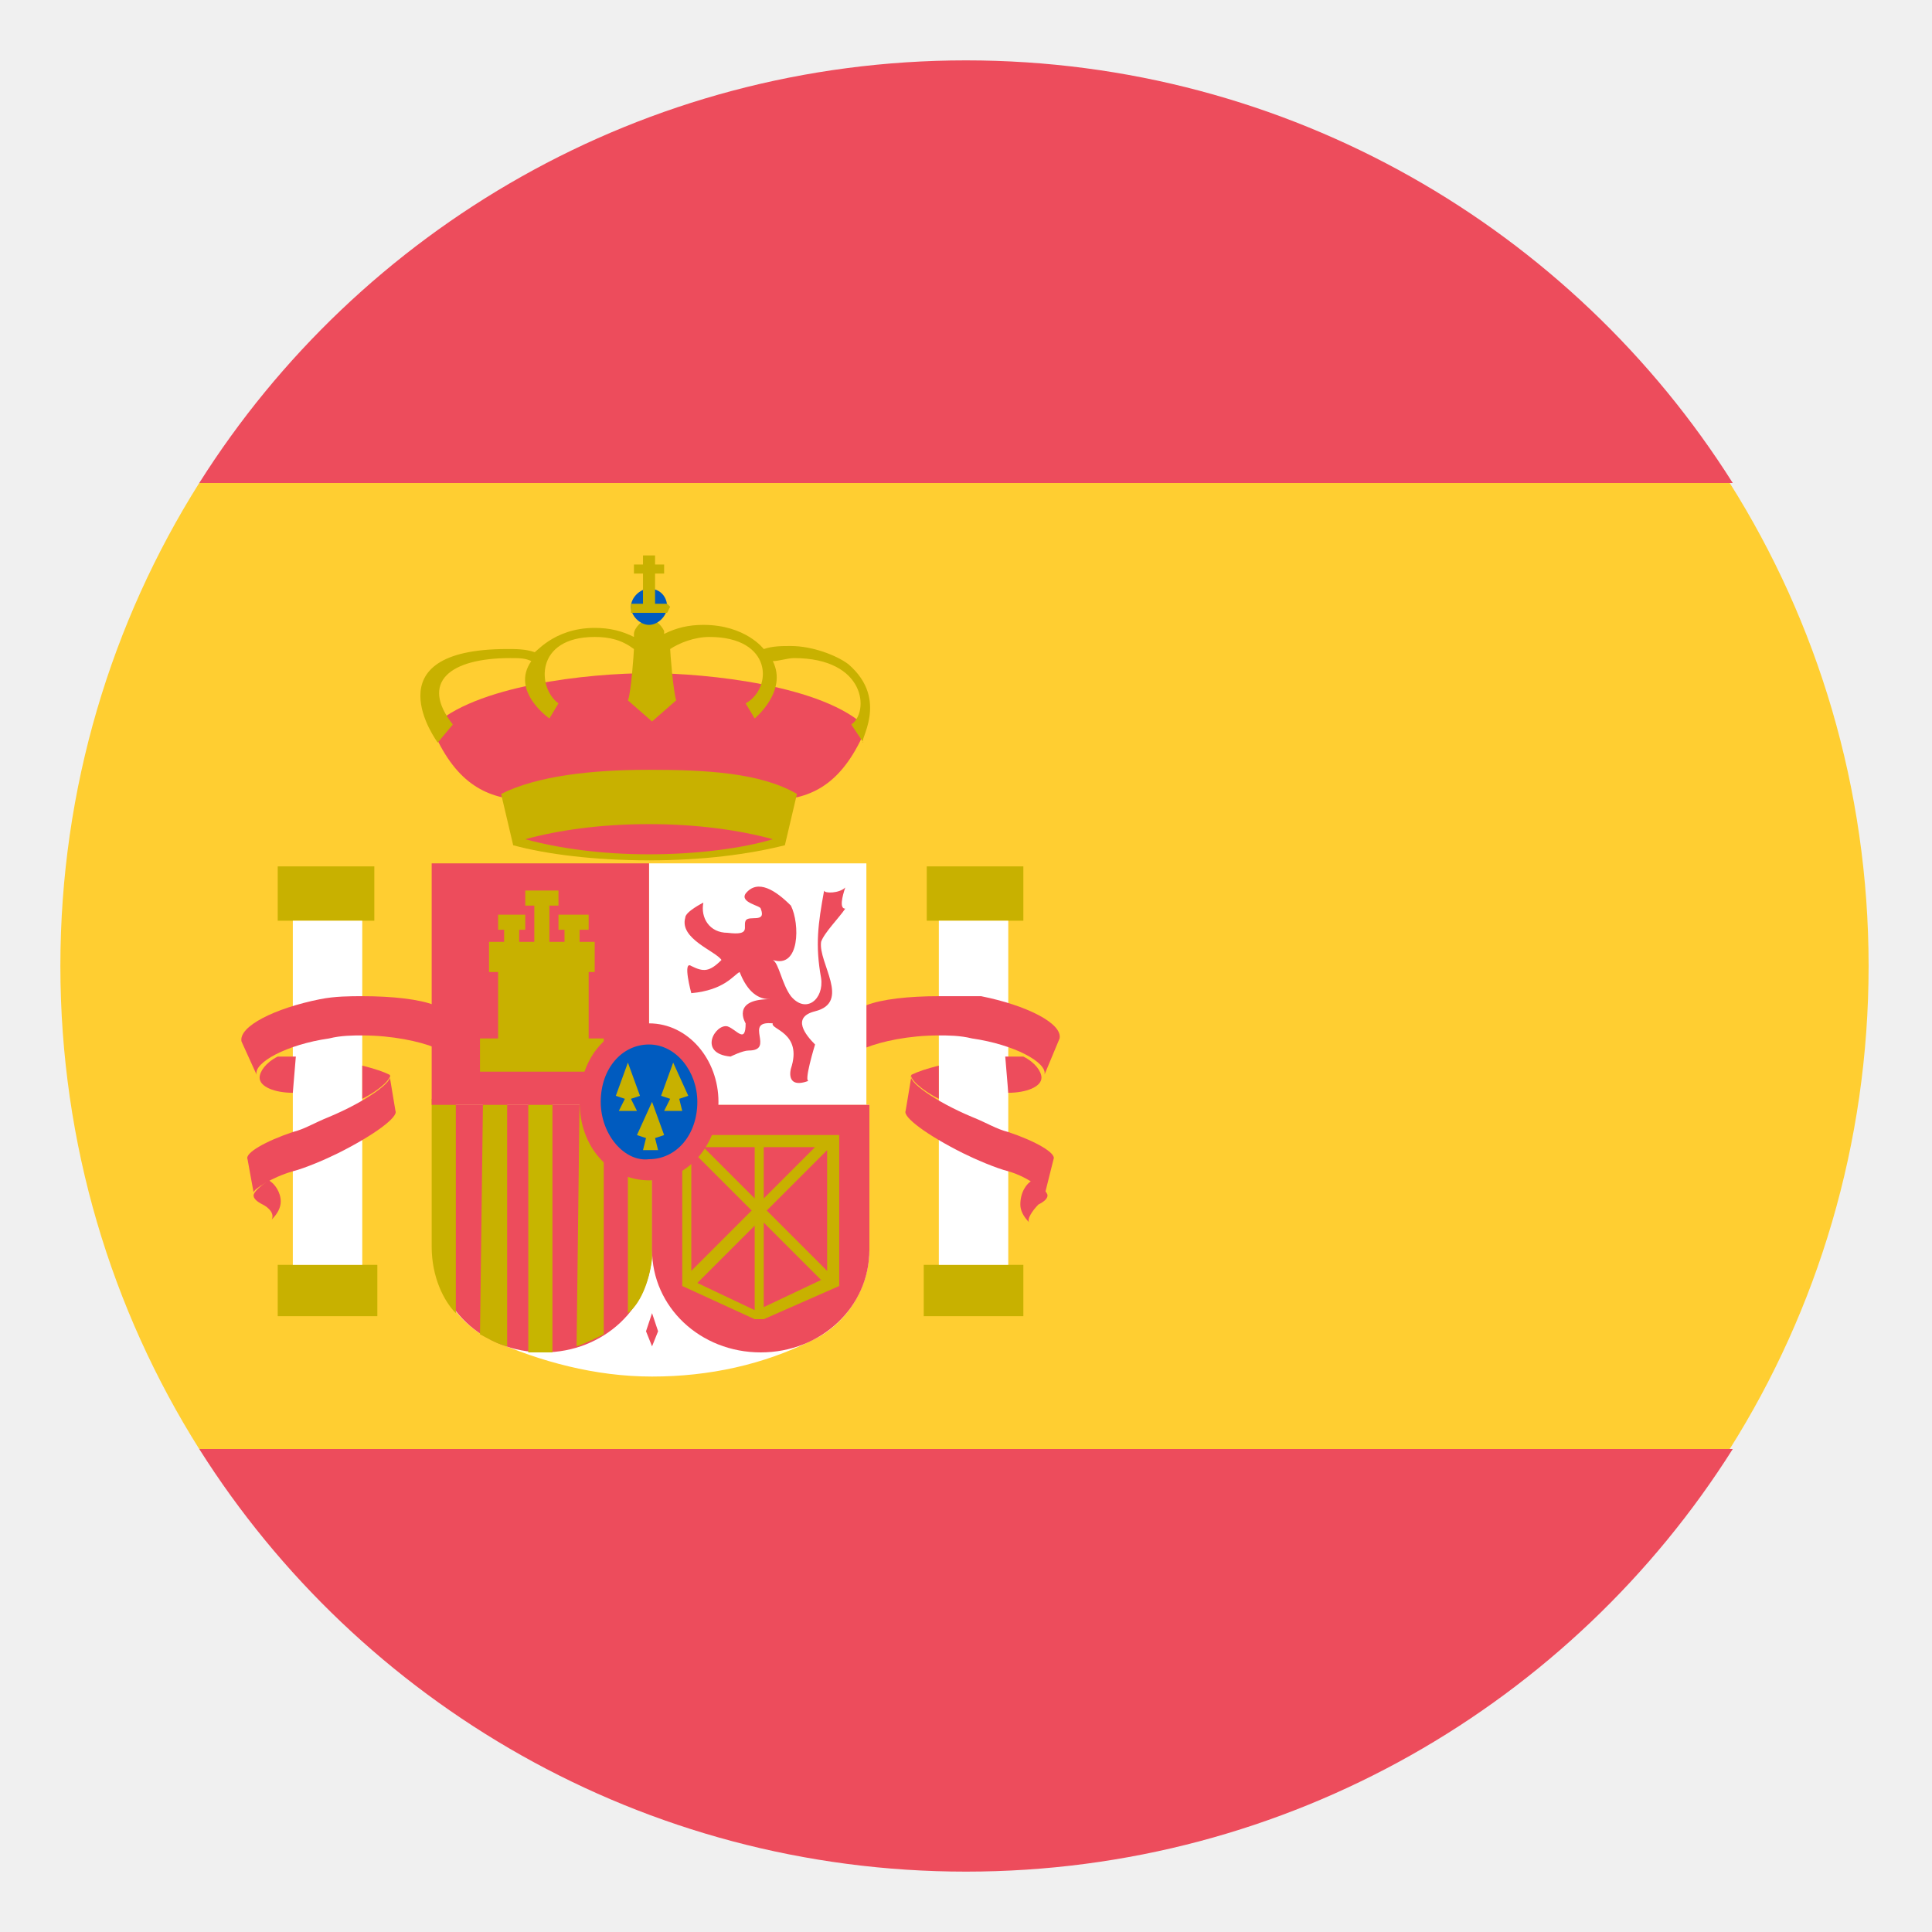
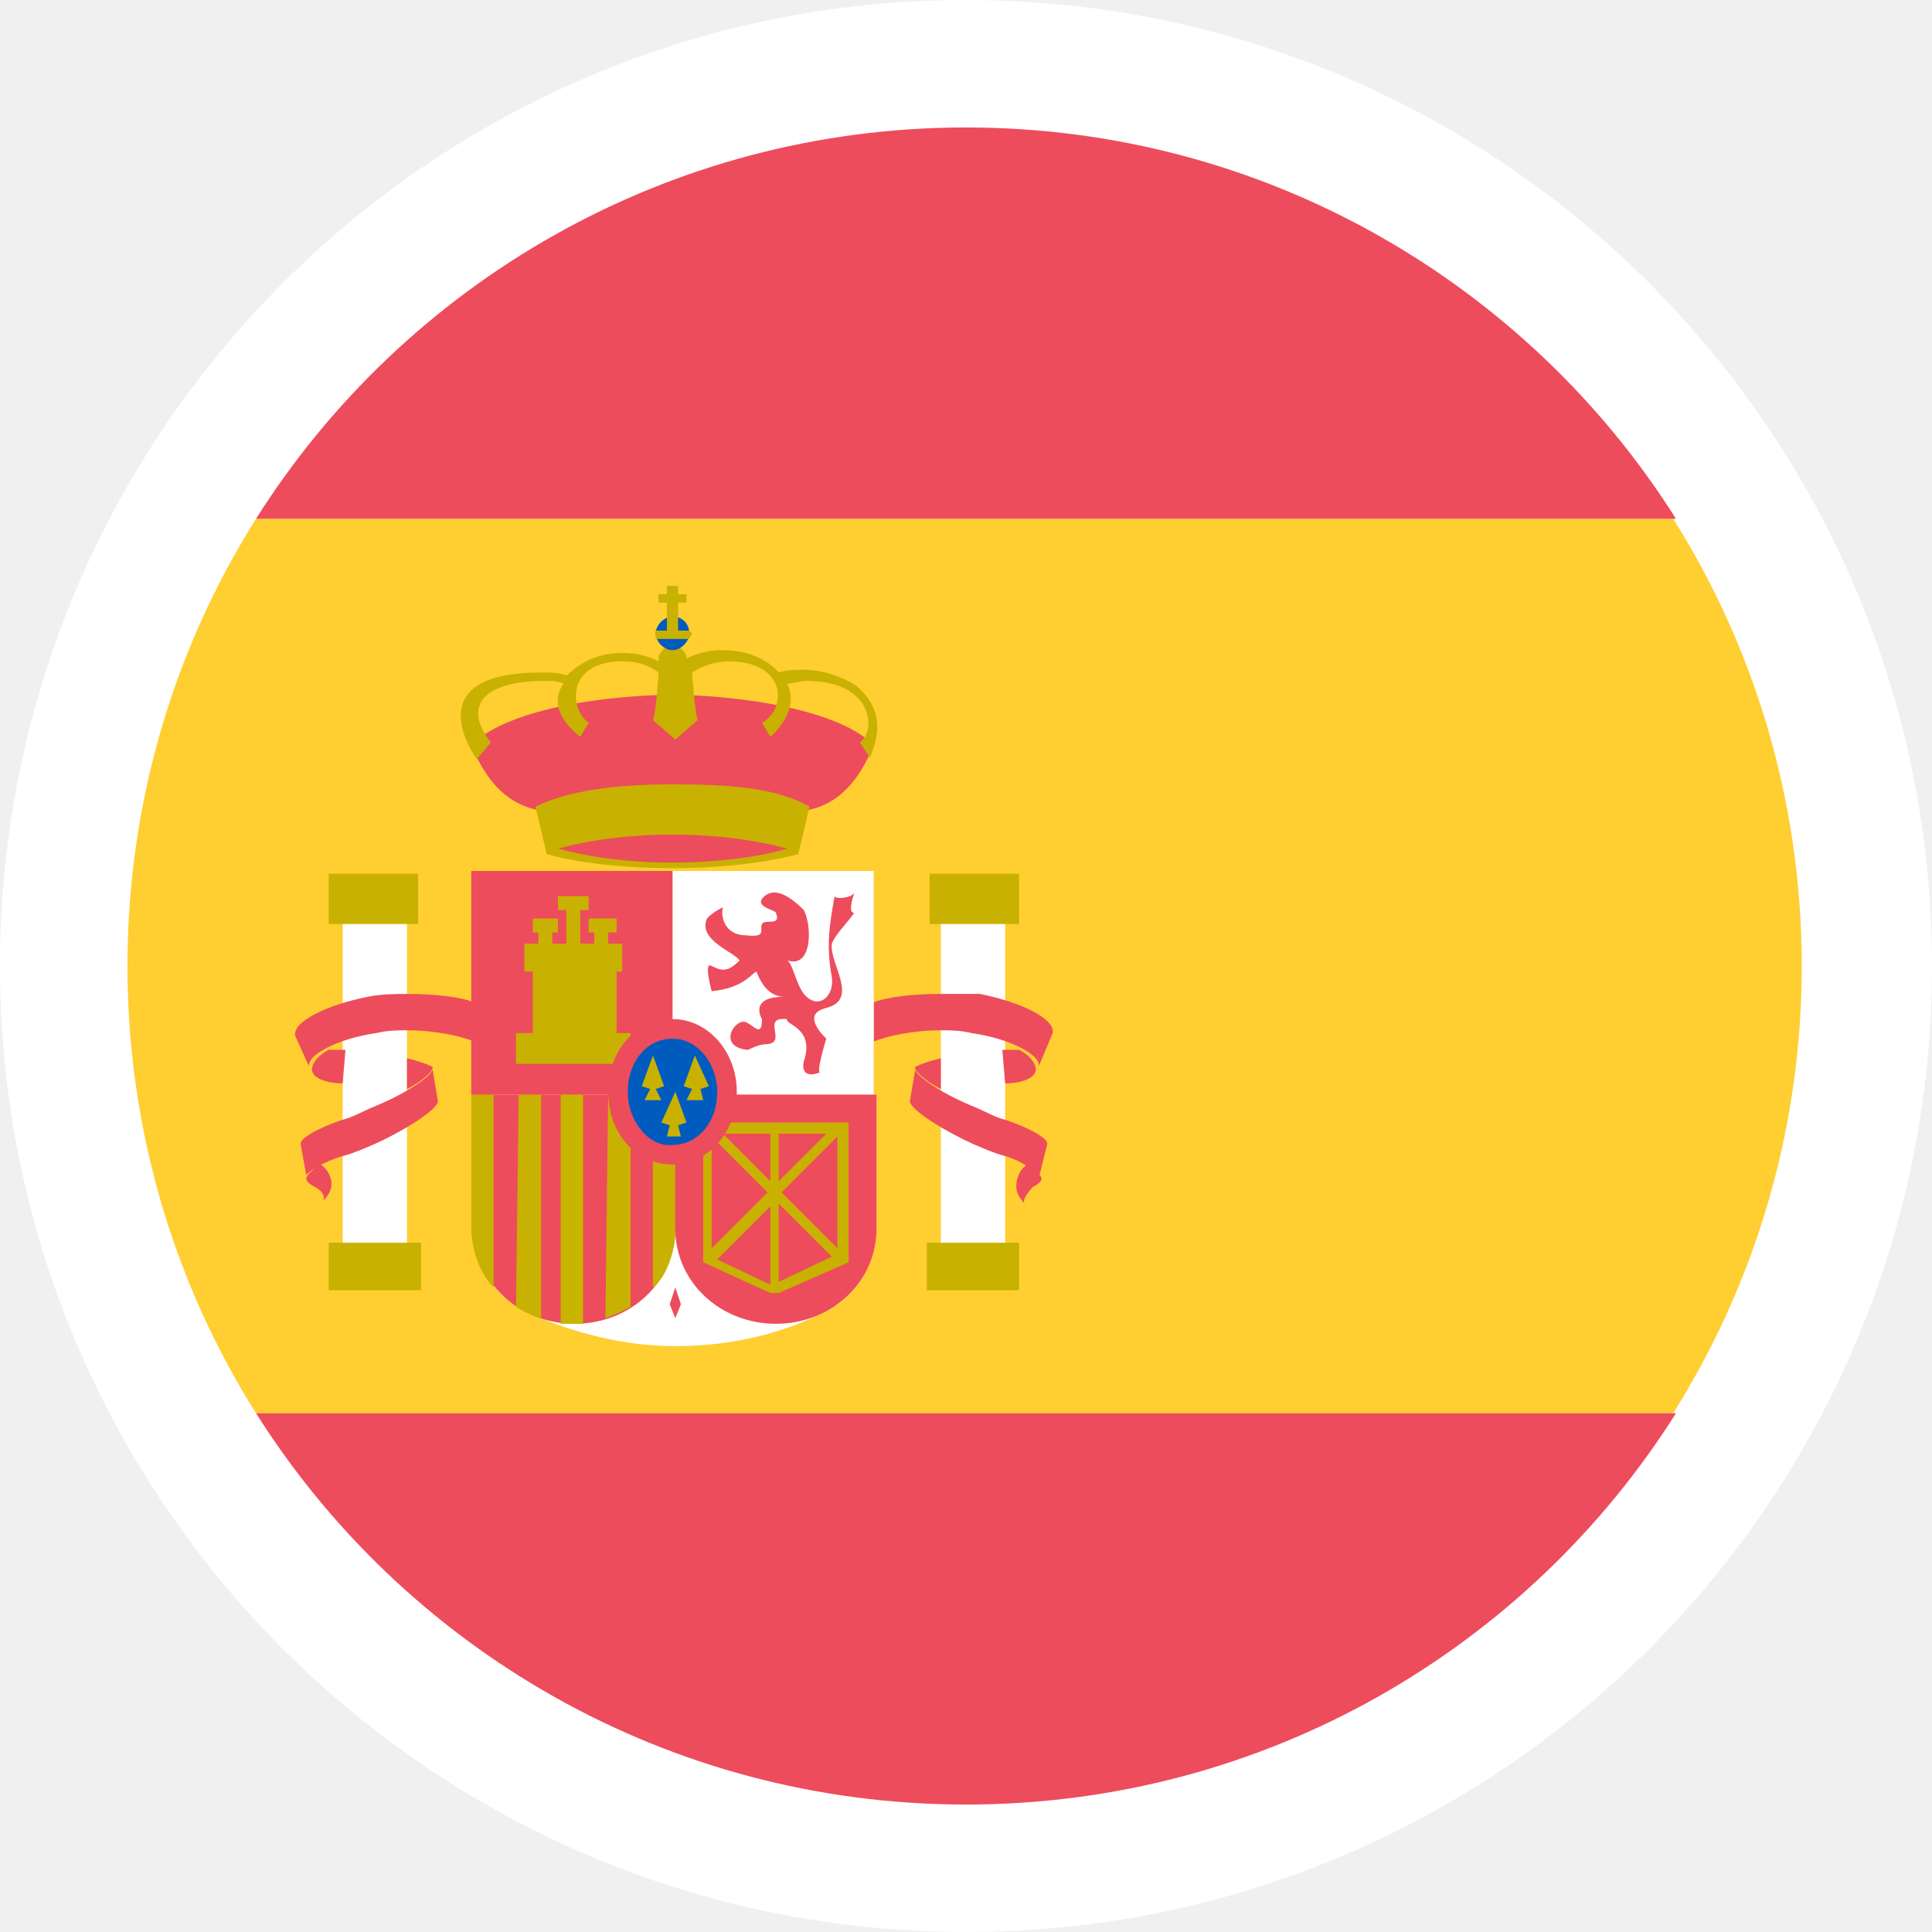
- <svg xmlns="http://www.w3.org/2000/svg" width="800px" height="800px" viewBox="0 0 64 64" aria-hidden="true" role="img" class="iconify iconify--emojione" preserveAspectRatio="xMidYMid meet">
-   <path d="M2 32c0 5.9 1.7 11.4 4.6 16h50.7c2.9-4.6 4.6-10.1 4.6-16s-1.7-11.4-4.6-16H6.6C3.7 20.6 2 26.1 2 32z" fill="#ffce31">
- 
- </path>
-   <g fill="#ed4c5c">
-     <path d="M57.4 16C52.1 7.6 42.7 2 32 2S11.9 7.6 6.6 16h50.8z">
- 
- </path>
-     <path d="M6.6 48c5.3 8.4 14.7 14 25.4 14s20.1-5.6 25.4-14H6.6z">
- 
- </path>
-   </g>
-   <g fill="#c8b100">
-     <path d="M9.2 28.7h3.2v1.8H9.2z">
- 
- </path>
-     <path d="M9.2 41.9h3.3v1.7H9.2z">
- 
- </path>
-   </g>
-   <path d="M8.9 39.1c-.3.2-.5.4-.5.5c0 .1.1.2.3.3c.2.1.4.3.3.5c.2-.2.3-.4.3-.6c0-.3-.2-.6-.4-.7" fill="#ed4c5c">
- 
- </path>
-   <path fill="#ffffff" d="M9.7 30.5H12v11.4H9.7z">
- 
- </path>
-   <g fill="#ed4c5c">
-     <path d="M14.4 34.7c-.5-.2-1.4-.4-2.4-.4c-.3 0-.7 0-1.1.1c-1.4.2-2.5.8-2.4 1.2L8 34.5c-.1-.5 1.1-1.1 2.6-1.4c.5-.1 1-.1 1.4-.1c1 0 1.9.1 2.4.3v1.4">
- 
- </path>
-     <path d="M9.7 36.2c-.6 0-1.1-.2-1.1-.5c0-.2.2-.5.6-.7h.6l-.1 1.2">
- 
- </path>
-     <path d="M12 35.3c.4.1.7.2.9.3c.1.1-.3.5-.9.8v-1.1">
- 
- </path>
-     <path d="M8.2 38.4c-.1-.2.6-.6 1.5-.9c.4-.1.7-.3 1.2-.5c1.2-.5 2.2-1.2 2-1.4l.2 1.2c.1.2-.7.8-1.9 1.4c-.4.2-1.1.5-1.5.6c-.7.2-1.3.6-1.3.7l-.2-1.1">
- 
- </path>
-   </g>
-   <g fill="#c8b100">
-     <path d="M30.7 28.7h3.2v1.8h-3.2z">
- 
- </path>
-     <path d="M30.6 41.9h3.3v1.7h-3.3z">
- 
- </path>
-   </g>
-   <path d="M34.2 39.1c.3.2.5.4.5.5c0 .1-.1.2-.3.3c-.2.2-.4.5-.3.6c-.2-.2-.3-.4-.3-.6c0-.4.2-.7.4-.8" fill="#ed4c5c">
- 
- </path>
-   <path fill="#ffffff" d="M31.1 30.5h2.3v11.4h-2.3z">
- 
- </path>
-   <g fill="#ed4c5c">
-     <path d="M28.7 34.7c.5-.2 1.4-.4 2.4-.4c.3 0 .7 0 1.1.1c1.4.2 2.5.8 2.4 1.2l.5-1.2c.1-.5-1.1-1.1-2.6-1.4h-1.4c-1 0-1.9.1-2.4.3v1.4">
- 
- </path>
-     <path d="M33.4 36.2c.6 0 1.1-.2 1.1-.5c0-.2-.2-.5-.6-.7h-.6l.1 1.2">
- 
- </path>
-     <path d="M31.1 35.3c-.4.1-.7.2-.9.3c-.1.1.3.5.9.8v-1.1">
- 
- </path>
-     <path d="M34.9 38.4c.1-.2-.6-.6-1.5-.9c-.4-.1-.7-.3-1.2-.5c-1.2-.5-2.2-1.2-2-1.4l-.2 1.2c-.1.2.7.8 1.9 1.4c.4.2 1.1.5 1.5.6c.7.2 1.3.7 1.2.8l.3-1.2">
- 
- </path>
-     <path d="M21.5 22.3c1.9 0 5.8.4 7.2 1.8c-1.5 3.6-3.9 2.1-7.2 2.1c-3.2 0-5.7 1.5-7.2-2.1c1.4-1.4 5.2-1.8 7.2-1.8">
- 
- </path>
-   </g>
-   <g fill="#c8b100">
-     <path d="M26.4 26.3c-1.2-.7-3-.8-4.9-.8c-1.9 0-3.7.2-4.9.8L17 28c1.1.3 2.7.5 4.5.5c1.8 0 3.3-.2 4.5-.5l.4-1.7">
- 
- </path>
-     <path d="M28.1 22c-.4-.3-1.2-.6-1.9-.6c-.3 0-.6 0-.9.1c0 0-.6-.8-2-.8c-.5 0-.9.1-1.3.3v-.1c-.1-.2-.3-.4-.5-.4s-.5.3-.5.5v.1c-.4-.2-.8-.3-1.3-.3c-1.4 0-2 .9-2 .8c-.3-.1-.6-.1-.9-.1c-4.6 0-2.3 3.1-2.3 3.1l.5-.6c-1.1-1.4-.1-2.2 1.9-2.2c.3 0 .5 0 .7.1c-.7 1 .6 1.9.6 1.9l.3-.5c-.7-.5-.8-2.2 1.2-2.2c.5 0 .9.1 1.3.4c0 .1-.1 1.5-.2 1.7l.8.7l.8-.7c-.1-.3-.2-1.6-.2-1.7c.3-.2.8-.4 1.3-.4c2.1 0 2.1 1.7 1.2 2.2l.3.5s1.1-.9.6-1.9c.2 0 .5-.1.7-.1c2.4 0 2.5 1.8 1.9 2.2l.4.6c-.2 0 .9-1.4-.5-2.6">
- 
- </path>
-   </g>
-   <path d="M20.9 20.1c0-.3.3-.6.6-.6c.4 0 .6.3.6.6s-.3.6-.6.6s-.6-.3-.6-.6" fill="#005bbf">
- 
- </path>
-   <path fill="#c8b100" d="M21.3 18.4v.3H21v.3h.3v1h-.4v.3h1.2l.1-.2l-.1-.1h-.4v-1h.3v-.3h-.3v-.3z">
- 
- </path>
-   <path d="M21.5 28.3c-1.6 0-3-.2-4.1-.5c1.1-.3 2.5-.5 4.1-.5c1.6 0 3 .2 4.1.5c-1 .3-2.5.5-4.1.5" fill="#ed4c5c">
- 
- </path>
-   <g fill="#ffffff">
-     <path d="M21.6 45.6c-1.9 0-3.7-.5-5.3-1.2c-1.2-.6-1.9-1.7-1.9-3v-4.8h14.4v4.8c0 1.3-.8 2.5-1.9 3c-1.6.8-3.4 1.2-5.3 1.2">
- 
- </path>
-     <path d="M21.5 28.6h7.2v8h-7.2z">
- 
- </path>
-   </g>
-   <path d="M21.6 41.4c0 1.9-1.6 3.4-3.6 3.4s-3.6-1.5-3.6-3.4v-4.8h7.2v4.8" fill="#ed4c5c">
- 
- </path>
-   <g fill="#c8b100">
-     <path d="M15.9 44.2c.2.1.5.3.9.4v-8.2H16l-.1 7.8">
- 
- </path>
-     <path d="M14.3 41.3c0 1 .4 1.8.8 2.2v-7.1h-.8v4.9">
- 
- </path>
-   </g>
-   <path d="M17.5 44.8h.8v-8.4h-.8v8.4" fill="#c7b500">
- 
- </path>
-   <path d="M19.1 44.6c.3-.1.7-.3.9-.4v-7.8h-.8l-.1 8.2" fill="#c8b100">
- 
- </path>
-   <path fill="#ed4c5c" d="M14.3 28.6h7.2v8h-7.2z">
- 
- </path>
-   <path d="M20.8 43.5c.4-.3.7-1 .8-1.8v-5.2h-.8v7" fill="#c8b100">
- 
- </path>
-   <g fill="#ed4c5c">
-     <path d="M28.8 36.6v4.8c0 1.9-1.6 3.4-3.6 3.4s-3.6-1.5-3.6-3.4v-4.8h7.2">
- 
- </path>
-     <path d="M26.2 30c.3.6.3 2.1-.6 1.8c.2.1.3.8.6 1.2c.5.6 1.1.1 1-.6c-.2-1.1-.1-1.8.1-2.9c0 .1.5.1.7-.1c-.1.3-.2.7 0 .7c-.2.3-.7.8-.8 1.1c-.1.7 1 2-.2 2.3c-.8.2-.3.8 0 1.1c0 0-.4 1.3-.2 1.2c-.8.3-.6-.4-.6-.4c.4-1.2-.7-1.3-.6-1.5c-1-.1.1.9-.8.9c-.2 0-.6.2-.6.2c-1.1-.1-.5-1.1-.1-1c.3.1.6.6.6-.1c0 0-.5-.8.8-.8c-.5 0-.8-.4-1-.9c-.2.1-.5.6-1.6.7c0 0-.3-1.1 0-.9c.4.2.6.2 1-.2c-.2-.3-1.4-.7-1.2-1.4c0-.2.6-.5.6-.5c-.1.5.2 1 .8 1c.8.1.5-.2.6-.4c.1-.2.7.1.5-.4c0-.1-.7-.2-.5-.5c.4-.5 1-.1 1.5.4">
- 
- </path>
-     <path d="M21.6 44.6l-.2-.5l.2-.6l.2.6l-.2.5">
- 
- </path>
-   </g>
-   <g fill="#c8b100">
-     <path d="M16.5 30.3v.5h.2v.4h-.5v1h.3v2.2h-.6v1.1H20v-1.1h-.5v-2.2h.2v-1h-.5v-.4h.3v-.5h-1v.5h.2v.4h-.5V30h.3v-.5h-1.1v.5h.3v1.2h-.5v-.4h.2v-.5z">
- 
- </path>
-     <path d="M27.8 42.6v-5h-5.2v5l2.4 1.1h.3l2.5-1.1M25 38v1.7L23.3 38H25m-2.1.1l2 2l-2 2v-4m.2 4.4l1.9-1.9v2.8l-1.9-.9m2.2.8v-2.8l1.9 1.9l-1.9.9m2.1-1.2l-2-2l2-2v4M25.3 38H27l-1.7 1.7V38">
- 
- </path>
-   </g>
-   <path d="M19.2 36.5c0-1.5 1-2.6 2.3-2.6s2.3 1.2 2.3 2.6c0 1.4-1 2.6-2.3 2.6s-2.3-1.1-2.3-2.6" fill="#ed4c5c">
- 
- </path>
-   <path d="M19.9 36.5c0-1.1.7-1.9 1.6-1.9c.9 0 1.6.9 1.6 1.9c0 1.1-.7 1.9-1.6 1.9c-.8.1-1.6-.8-1.6-1.9" fill="#005bbf">
- 
- </path>
-   <g fill="#c8b100">
-     <path d="M20.8 35.2l-.4 1.1l.3.1l-.2.4h.6l-.2-.4l.3-.1l-.4-1.1">
- 
- </path>
-     <path d="M22.3 35.2l-.4 1.1l.3.1l-.2.4h.6l-.1-.4l.3-.1l-.5-1.1">
- 
- </path>
-     <path d="M21.6 36.5l-.5 1.1l.3.1l-.1.4h.5l-.1-.4l.3-.1l-.4-1.1">
- 
- </path>
-   </g>
+ <svg xmlns="http://www.w3.org/2000/svg" width="108" height="108" viewBox="0 0 108 108" fill="none">
+   <circle cx="54" cy="54" r="54" fill="white" />
+   <path d="M7.125 54C7.125 63.219 9.781 71.812 14.312 79H93.531C98.062 71.812 100.719 63.219 100.719 54C100.719 44.781 98.062 36.188 93.531 29H14.312C9.781 36.188 7.125 44.781 7.125 54Z" fill="#FFCE31" />
+   <path d="M93.688 29C85.406 15.875 70.719 7.125 54 7.125C37.281 7.125 22.594 15.875 14.312 29H93.688Z" fill="#ED4C5C" />
+   <path d="M14.312 79C22.594 92.125 37.281 100.875 54 100.875C70.719 100.875 85.406 92.125 93.688 79H14.312Z" fill="#ED4C5C" />
+   <path d="M18.375 48.844H23.375V51.656H18.375V48.844Z" fill="#C8B100" />
+   <path d="M18.375 69.469H23.531V72.125H18.375V69.469Z" fill="#C8B100" />
+   <path d="M17.906 65.094C17.438 65.406 17.125 65.719 17.125 65.875C17.125 66.031 17.281 66.188 17.594 66.344C17.906 66.5 18.219 66.812 18.062 67.125C18.375 66.812 18.531 66.5 18.531 66.188C18.531 65.719 18.219 65.25 17.906 65.094Z" fill="#ED4C5C" />
+   <path d="M19.156 51.656H22.75V69.469H19.156V51.656Z" fill="white" />
+   <path d="M26.5 58.219C25.719 57.906 24.312 57.594 22.75 57.594C22.281 57.594 21.656 57.594 21.031 57.75C18.844 58.062 17.125 59 17.281 59.625L16.5 57.906C16.344 57.125 18.219 56.188 20.562 55.719C21.344 55.562 22.125 55.562 22.75 55.562C24.312 55.562 25.719 55.719 26.5 56.031V58.219Z" fill="#ED4C5C" />
+   <path d="M19.156 60.562C18.219 60.562 17.438 60.25 17.438 59.781C17.438 59.469 17.75 59 18.375 58.688H19.312L19.156 60.562Z" fill="#ED4C5C" />
+   <path d="M22.75 59.156C23.375 59.312 23.844 59.469 24.156 59.625C24.312 59.781 23.688 60.406 22.75 60.875V59.156Z" fill="#ED4C5C" />
+   <path d="M16.812 64C16.656 63.688 17.75 63.062 19.156 62.594C19.781 62.438 20.25 62.125 21.031 61.812C22.906 61.031 24.469 59.938 24.156 59.625L24.469 61.5C24.625 61.812 23.375 62.75 21.5 63.688C20.875 64 19.781 64.469 19.156 64.625C18.062 64.938 17.125 65.562 17.125 65.719L16.812 64Z" fill="#ED4C5C" />
+   <path d="M51.969 48.844H56.969V51.656H51.969V48.844Z" fill="#C8B100" />
+   <path d="M51.812 69.469H56.969V72.125H51.812V69.469Z" fill="#C8B100" />
+   <path d="M57.438 65.094C57.906 65.406 58.219 65.719 58.219 65.875C58.219 66.031 58.062 66.188 57.75 66.344C57.438 66.656 57.125 67.125 57.281 67.281C56.969 66.969 56.812 66.656 56.812 66.344C56.812 65.719 57.125 65.25 57.438 65.094Z" fill="#ED4C5C" />
+   <path d="M52.594 51.656H56.188V69.469H52.594V51.656Z" fill="white" />
+   <path d="M48.844 58.219C49.625 57.906 51.031 57.594 52.594 57.594C53.062 57.594 53.688 57.594 54.312 57.75C56.5 58.062 58.219 59 58.062 59.625L58.844 57.75C59 56.969 57.125 56.031 54.781 55.562H52.594C51.031 55.562 49.625 55.719 48.844 56.031V58.219Z" fill="#ED4C5C" />
+   <path d="M56.188 60.562C57.125 60.562 57.906 60.25 57.906 59.781C57.906 59.469 57.594 59 56.969 58.688H56.031L56.188 60.562Z" fill="#ED4C5C" />
+   <path d="M52.594 59.156C51.969 59.312 51.5 59.469 51.188 59.625C51.031 59.781 51.656 60.406 52.594 60.875V59.156Z" fill="#ED4C5C" />
+   <path d="M58.531 64C58.688 63.688 57.594 63.062 56.188 62.594C55.562 62.438 55.094 62.125 54.312 61.812C52.438 61.031 50.875 59.938 51.188 59.625L50.875 61.5C50.719 61.812 51.969 62.75 53.844 63.688C54.469 64 55.562 64.469 56.188 64.625C57.281 64.938 58.219 65.719 58.062 65.875L58.531 64Z" fill="#ED4C5C" />
+   <path d="M37.594 38.844C40.562 38.844 46.656 39.469 48.844 41.656C46.5 47.281 42.75 44.938 37.594 44.938C32.594 44.938 28.688 47.281 26.344 41.656C28.531 39.469 34.469 38.844 37.594 38.844Z" fill="#ED4C5C" />
+   <path d="M45.25 45.094C43.375 44 40.562 43.844 37.594 43.844C34.625 43.844 31.812 44.156 29.938 45.094L30.562 47.75C32.281 48.219 34.781 48.531 37.594 48.531C40.406 48.531 42.75 48.219 44.625 47.75L45.25 45.094Z" fill="#C8B100" />
+   <path d="M47.906 38.375C47.281 37.906 46.031 37.438 44.938 37.438C44.469 37.438 44 37.438 43.531 37.594C43.531 37.594 42.594 36.344 40.406 36.344C39.625 36.344 39 36.5 38.375 36.812V36.656C38.219 36.344 37.906 36.031 37.594 36.031C37.281 36.031 36.812 36.5 36.812 36.812V36.969C36.188 36.656 35.562 36.5 34.781 36.5C32.594 36.5 31.656 37.906 31.656 37.75C31.188 37.594 30.719 37.594 30.25 37.594C23.062 37.594 26.656 42.438 26.656 42.438L27.438 41.5C25.719 39.312 27.281 38.062 30.406 38.062C30.875 38.062 31.188 38.062 31.5 38.219C30.406 39.781 32.438 41.188 32.438 41.188L32.906 40.406C31.812 39.625 31.656 36.969 34.781 36.969C35.562 36.969 36.188 37.125 36.812 37.594C36.812 37.75 36.656 39.938 36.5 40.25L37.75 41.344L39 40.25C38.844 39.781 38.688 37.75 38.688 37.594C39.156 37.281 39.938 36.969 40.719 36.969C44 36.969 44 39.625 42.594 40.406L43.062 41.188C43.062 41.188 44.781 39.781 44 38.219C44.312 38.219 44.781 38.062 45.094 38.062C48.844 38.062 49 40.875 48.062 41.5L48.688 42.438C48.375 42.438 50.094 40.25 47.906 38.375Z" fill="#C8B100" />
+   <path d="M36.656 35.406C36.656 34.938 37.125 34.469 37.594 34.469C38.219 34.469 38.531 34.938 38.531 35.406C38.531 35.875 38.062 36.344 37.594 36.344C37.125 36.344 36.656 35.875 36.656 35.406Z" fill="#005BBF" />
+   <path d="M37.281 32.75V33.219H36.812V33.688H37.281V35.25H36.656V35.719H38.531L38.688 35.406L38.531 35.25H37.906V33.688H38.375V33.219H37.906V32.75H37.281Z" fill="#C8B100" />
+   <path d="M37.594 48.219C35.094 48.219 32.906 47.906 31.188 47.438C32.906 46.969 35.094 46.656 37.594 46.656C40.094 46.656 42.281 46.969 44 47.438C42.438 47.906 40.094 48.219 37.594 48.219Z" fill="#ED4C5C" />
+   <path d="M37.75 75.25C34.781 75.25 31.969 74.469 29.469 73.375C27.594 72.438 26.5 70.719 26.5 68.688V61.188H49V68.688C49 70.719 47.75 72.594 46.031 73.375C43.531 74.625 40.719 75.25 37.75 75.25Z" fill="white" />
+   <path d="M37.594 48.688H48.844V61.188H37.594V48.688Z" fill="white" />
+   <path d="M37.75 68.688C37.75 71.656 35.25 74 32.125 74C29 74 26.5 71.656 26.5 68.688V61.188H37.75V68.688Z" fill="#ED4C5C" />
+   <path d="M28.844 73.062C29.156 73.219 29.625 73.531 30.25 73.688V60.875H29L28.844 73.062Z" fill="#C8B100" />
+   <path d="M26.344 68.531C26.344 70.094 26.969 71.344 27.594 71.969V60.875H26.344V68.531Z" fill="#C8B100" />
+   <path d="M31.344 74H32.594V60.875H31.344V74Z" fill="#C7B500" />
+   <path d="M33.844 73.688C34.312 73.531 34.938 73.219 35.25 73.062V60.875H34L33.844 73.688Z" fill="#C8B100" />
+   <path d="M26.344 48.688H37.594V61.188H26.344V48.688Z" fill="#ED4C5C" />
+   <path d="M36.5 71.969C37.125 71.5 37.594 70.406 37.75 69.156V61.031H36.5V71.969Z" fill="#C8B100" />
+   <path d="M49 61.188V68.688C49 71.656 46.5 74 43.375 74C40.25 74 37.75 71.656 37.75 68.688V61.188H49Z" fill="#ED4C5C" />
+   <path d="M44.938 50.875C45.406 51.812 45.406 54.156 44 53.688C44.312 53.844 44.469 54.938 44.938 55.562C45.719 56.5 46.656 55.719 46.5 54.625C46.188 52.906 46.344 51.812 46.656 50.094C46.656 50.25 47.438 50.25 47.75 49.938C47.594 50.406 47.438 51.031 47.75 51.031C47.438 51.5 46.656 52.281 46.5 52.75C46.344 53.844 48.062 55.875 46.188 56.344C44.938 56.656 45.719 57.594 46.188 58.062C46.188 58.062 45.562 60.094 45.875 59.938C44.625 60.406 44.938 59.312 44.938 59.312C45.562 57.438 43.844 57.281 44 56.969C42.438 56.812 44.156 58.375 42.75 58.375C42.438 58.375 41.812 58.688 41.812 58.688C40.094 58.531 41.031 56.969 41.656 57.125C42.125 57.281 42.594 58.062 42.594 56.969C42.594 56.969 41.812 55.719 43.844 55.719C43.062 55.719 42.594 55.094 42.281 54.312C41.969 54.469 41.5 55.25 39.781 55.406C39.781 55.406 39.312 53.688 39.781 54C40.406 54.312 40.719 54.312 41.344 53.688C41.031 53.219 39.156 52.594 39.469 51.5C39.469 51.188 40.406 50.719 40.406 50.719C40.25 51.5 40.719 52.281 41.656 52.281C42.906 52.438 42.438 51.969 42.594 51.656C42.75 51.344 43.688 51.812 43.375 51.031C43.375 50.875 42.281 50.719 42.594 50.25C43.219 49.469 44.156 50.094 44.938 50.875Z" fill="#ED4C5C" />
+   <path d="M37.75 73.688L37.438 72.906L37.75 71.969L38.062 72.906L37.75 73.688Z" fill="#ED4C5C" />
+   <path d="M29.781 51.344V52.125H30.094V52.75H29.312V54.312H29.781V57.75H28.844V59.469H35.25V57.75H34.469V54.312H34.781V52.75H34V52.125H34.469V51.344H32.906V52.125H33.219V52.75H32.438V50.875H32.906V50.094H31.188V50.875H31.656V52.75H30.875V52.125H31.188V51.344H29.781Z" fill="#C8B100" />
+   <path d="M47.438 70.562V62.75H39.312V70.562L43.062 72.281H43.531L47.438 70.562ZM43.062 63.375V66.031L40.406 63.375H43.062ZM39.781 63.531L42.906 66.656L39.781 69.781V63.531ZM40.094 70.406L43.062 67.438V71.812L40.094 70.406ZM43.531 71.656V67.281L46.5 70.25L43.531 71.656ZM46.812 69.781L43.688 66.656L46.812 63.531V69.781ZM43.531 63.375H46.188L43.531 66.031V63.375Z" fill="#C8B100" />
+   <path d="M34 61.031C34 58.688 35.562 56.969 37.594 56.969C39.625 56.969 41.188 58.844 41.188 61.031C41.188 63.219 39.625 65.094 37.594 65.094C35.562 65.094 34 63.375 34 61.031Z" fill="#ED4C5C" />
+   <path d="M35.094 61.031C35.094 59.312 36.188 58.062 37.594 58.062C39 58.062 40.094 59.469 40.094 61.031C40.094 62.75 39 64 37.594 64C36.344 64.156 35.094 62.75 35.094 61.031Z" fill="#005BBF" />
+   <path d="M36.5 59L35.875 60.719L36.344 60.875L36.031 61.5H36.969L36.656 60.875L37.125 60.719L36.5 59Z" fill="#C8B100" />
+   <path d="M38.844 59L38.219 60.719L38.688 60.875L38.375 61.5H39.312L39.156 60.875L39.625 60.719L38.844 59Z" fill="#C8B100" />
+   <path d="M37.75 61.031L36.969 62.75L37.438 62.906L37.281 63.531H38.062L37.906 62.906L38.375 62.75L37.75 61.031Z" fill="#C8B100" />
</svg>
